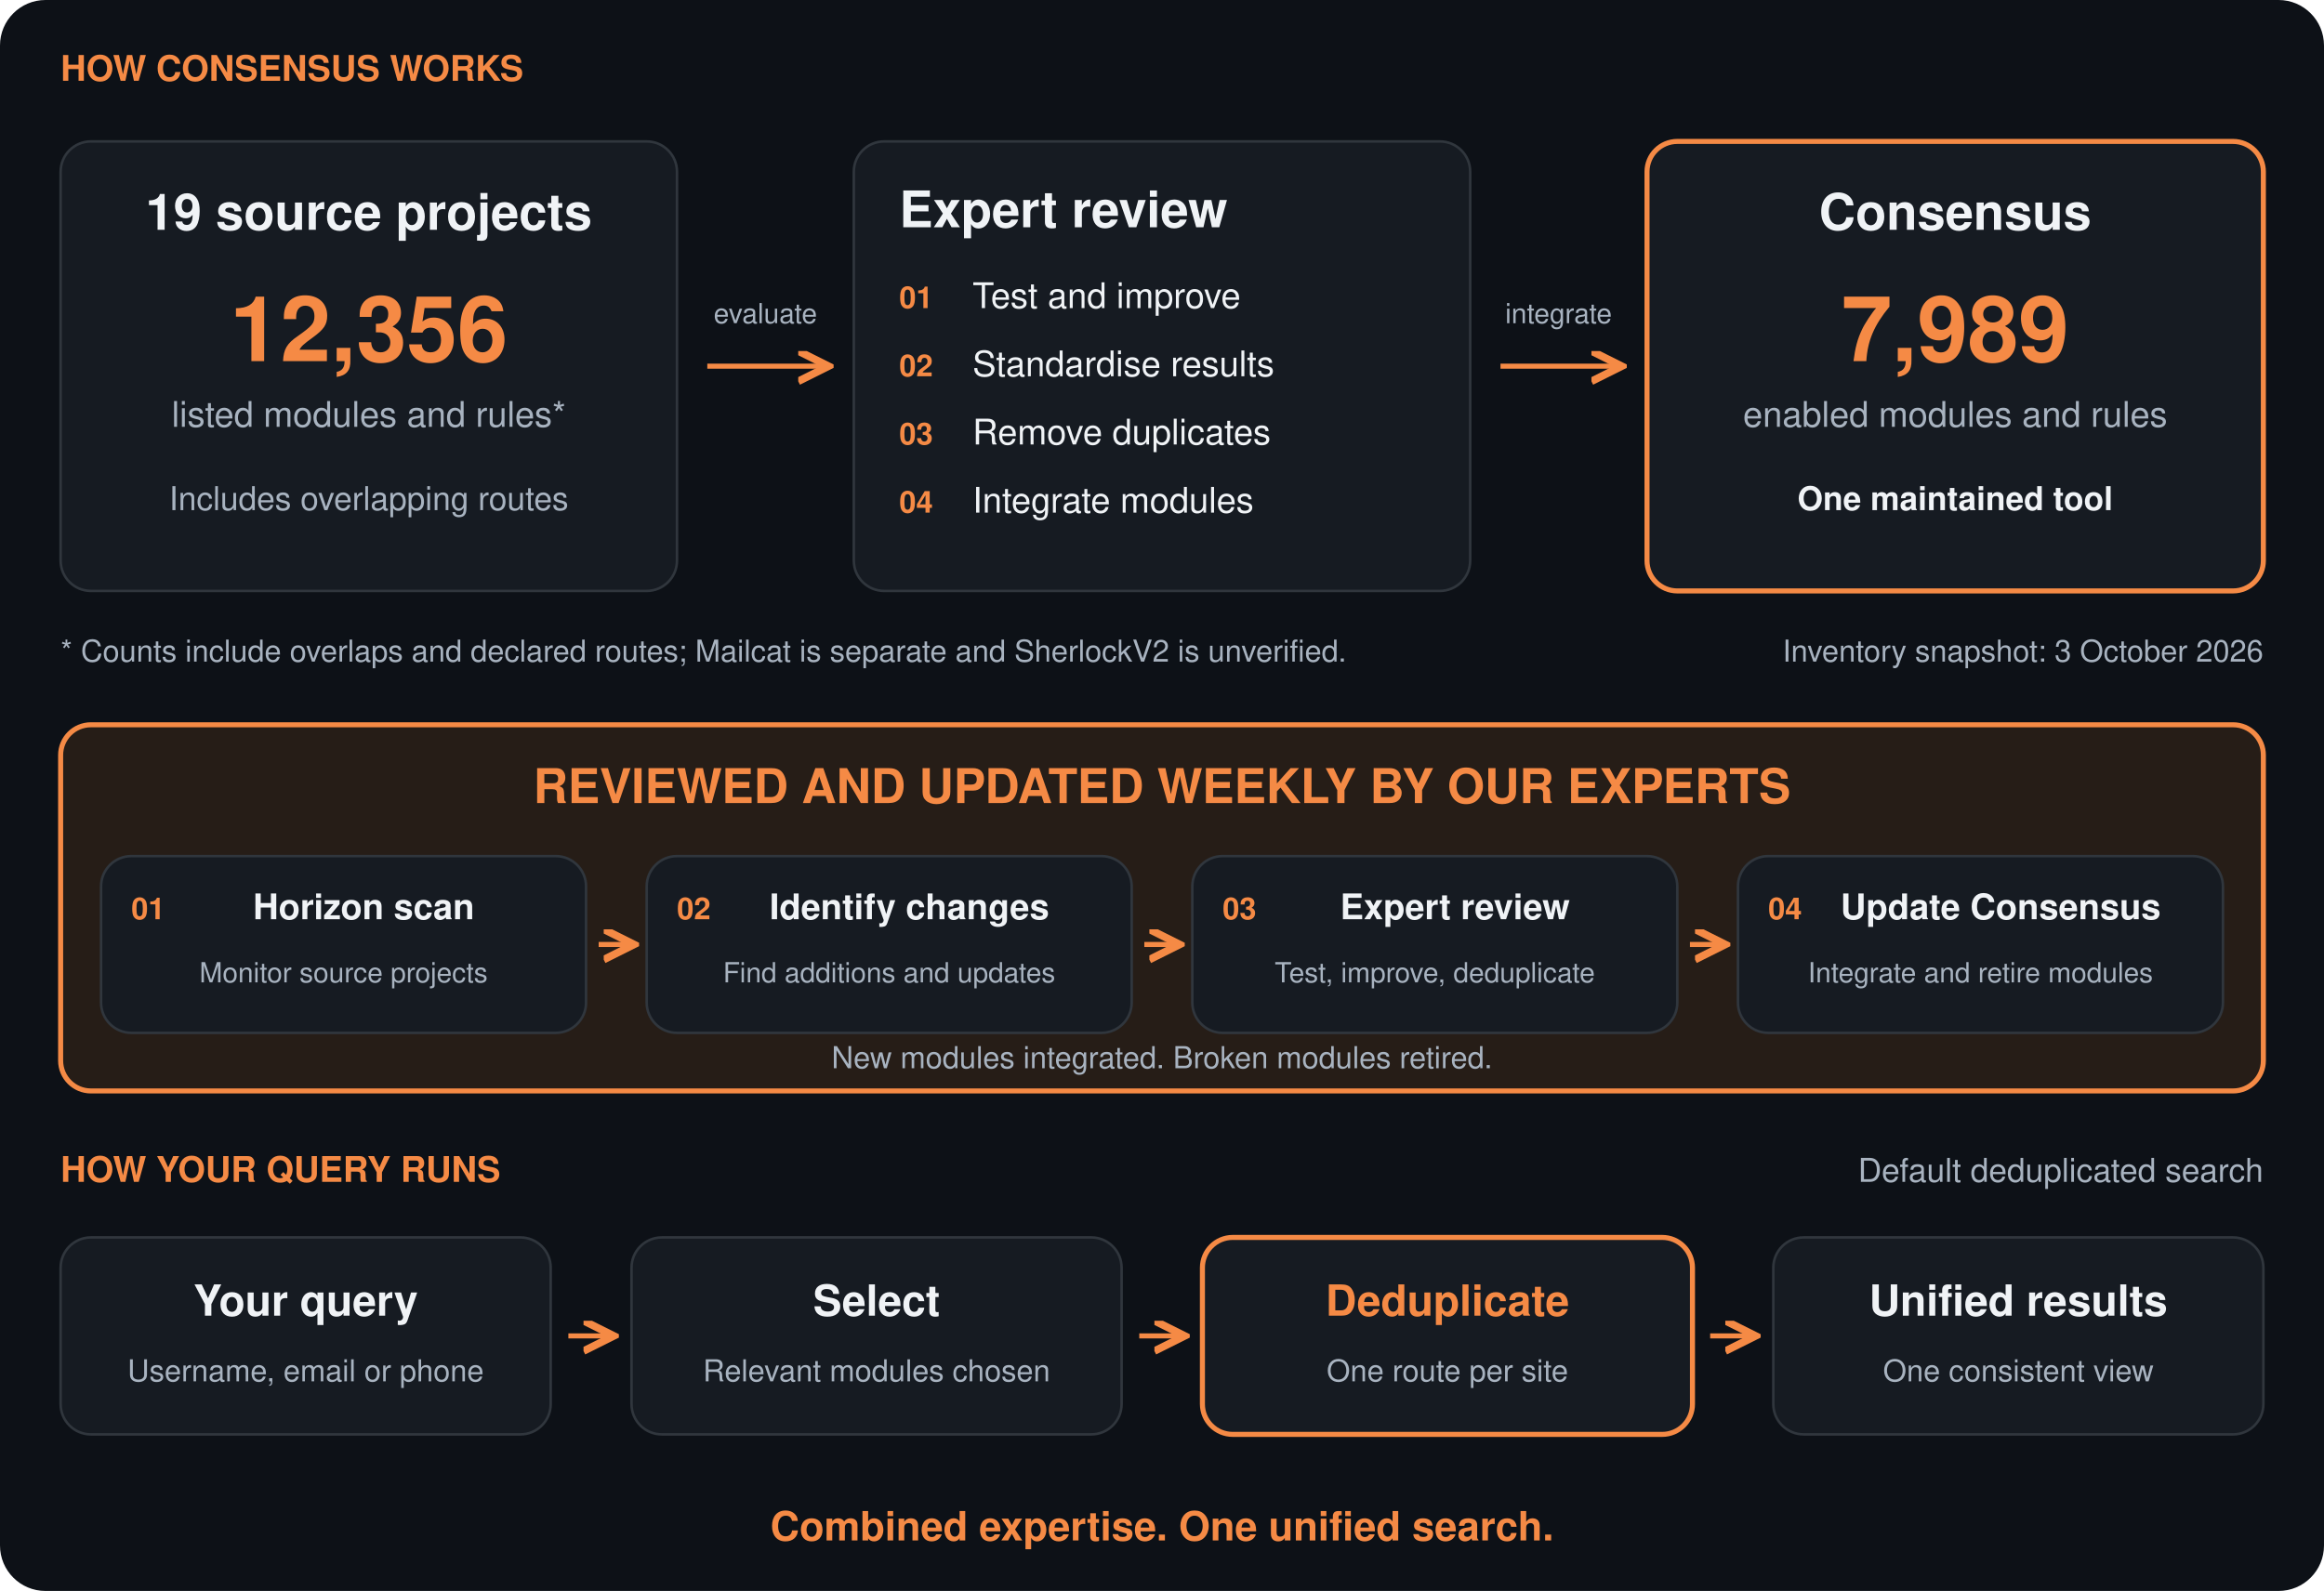
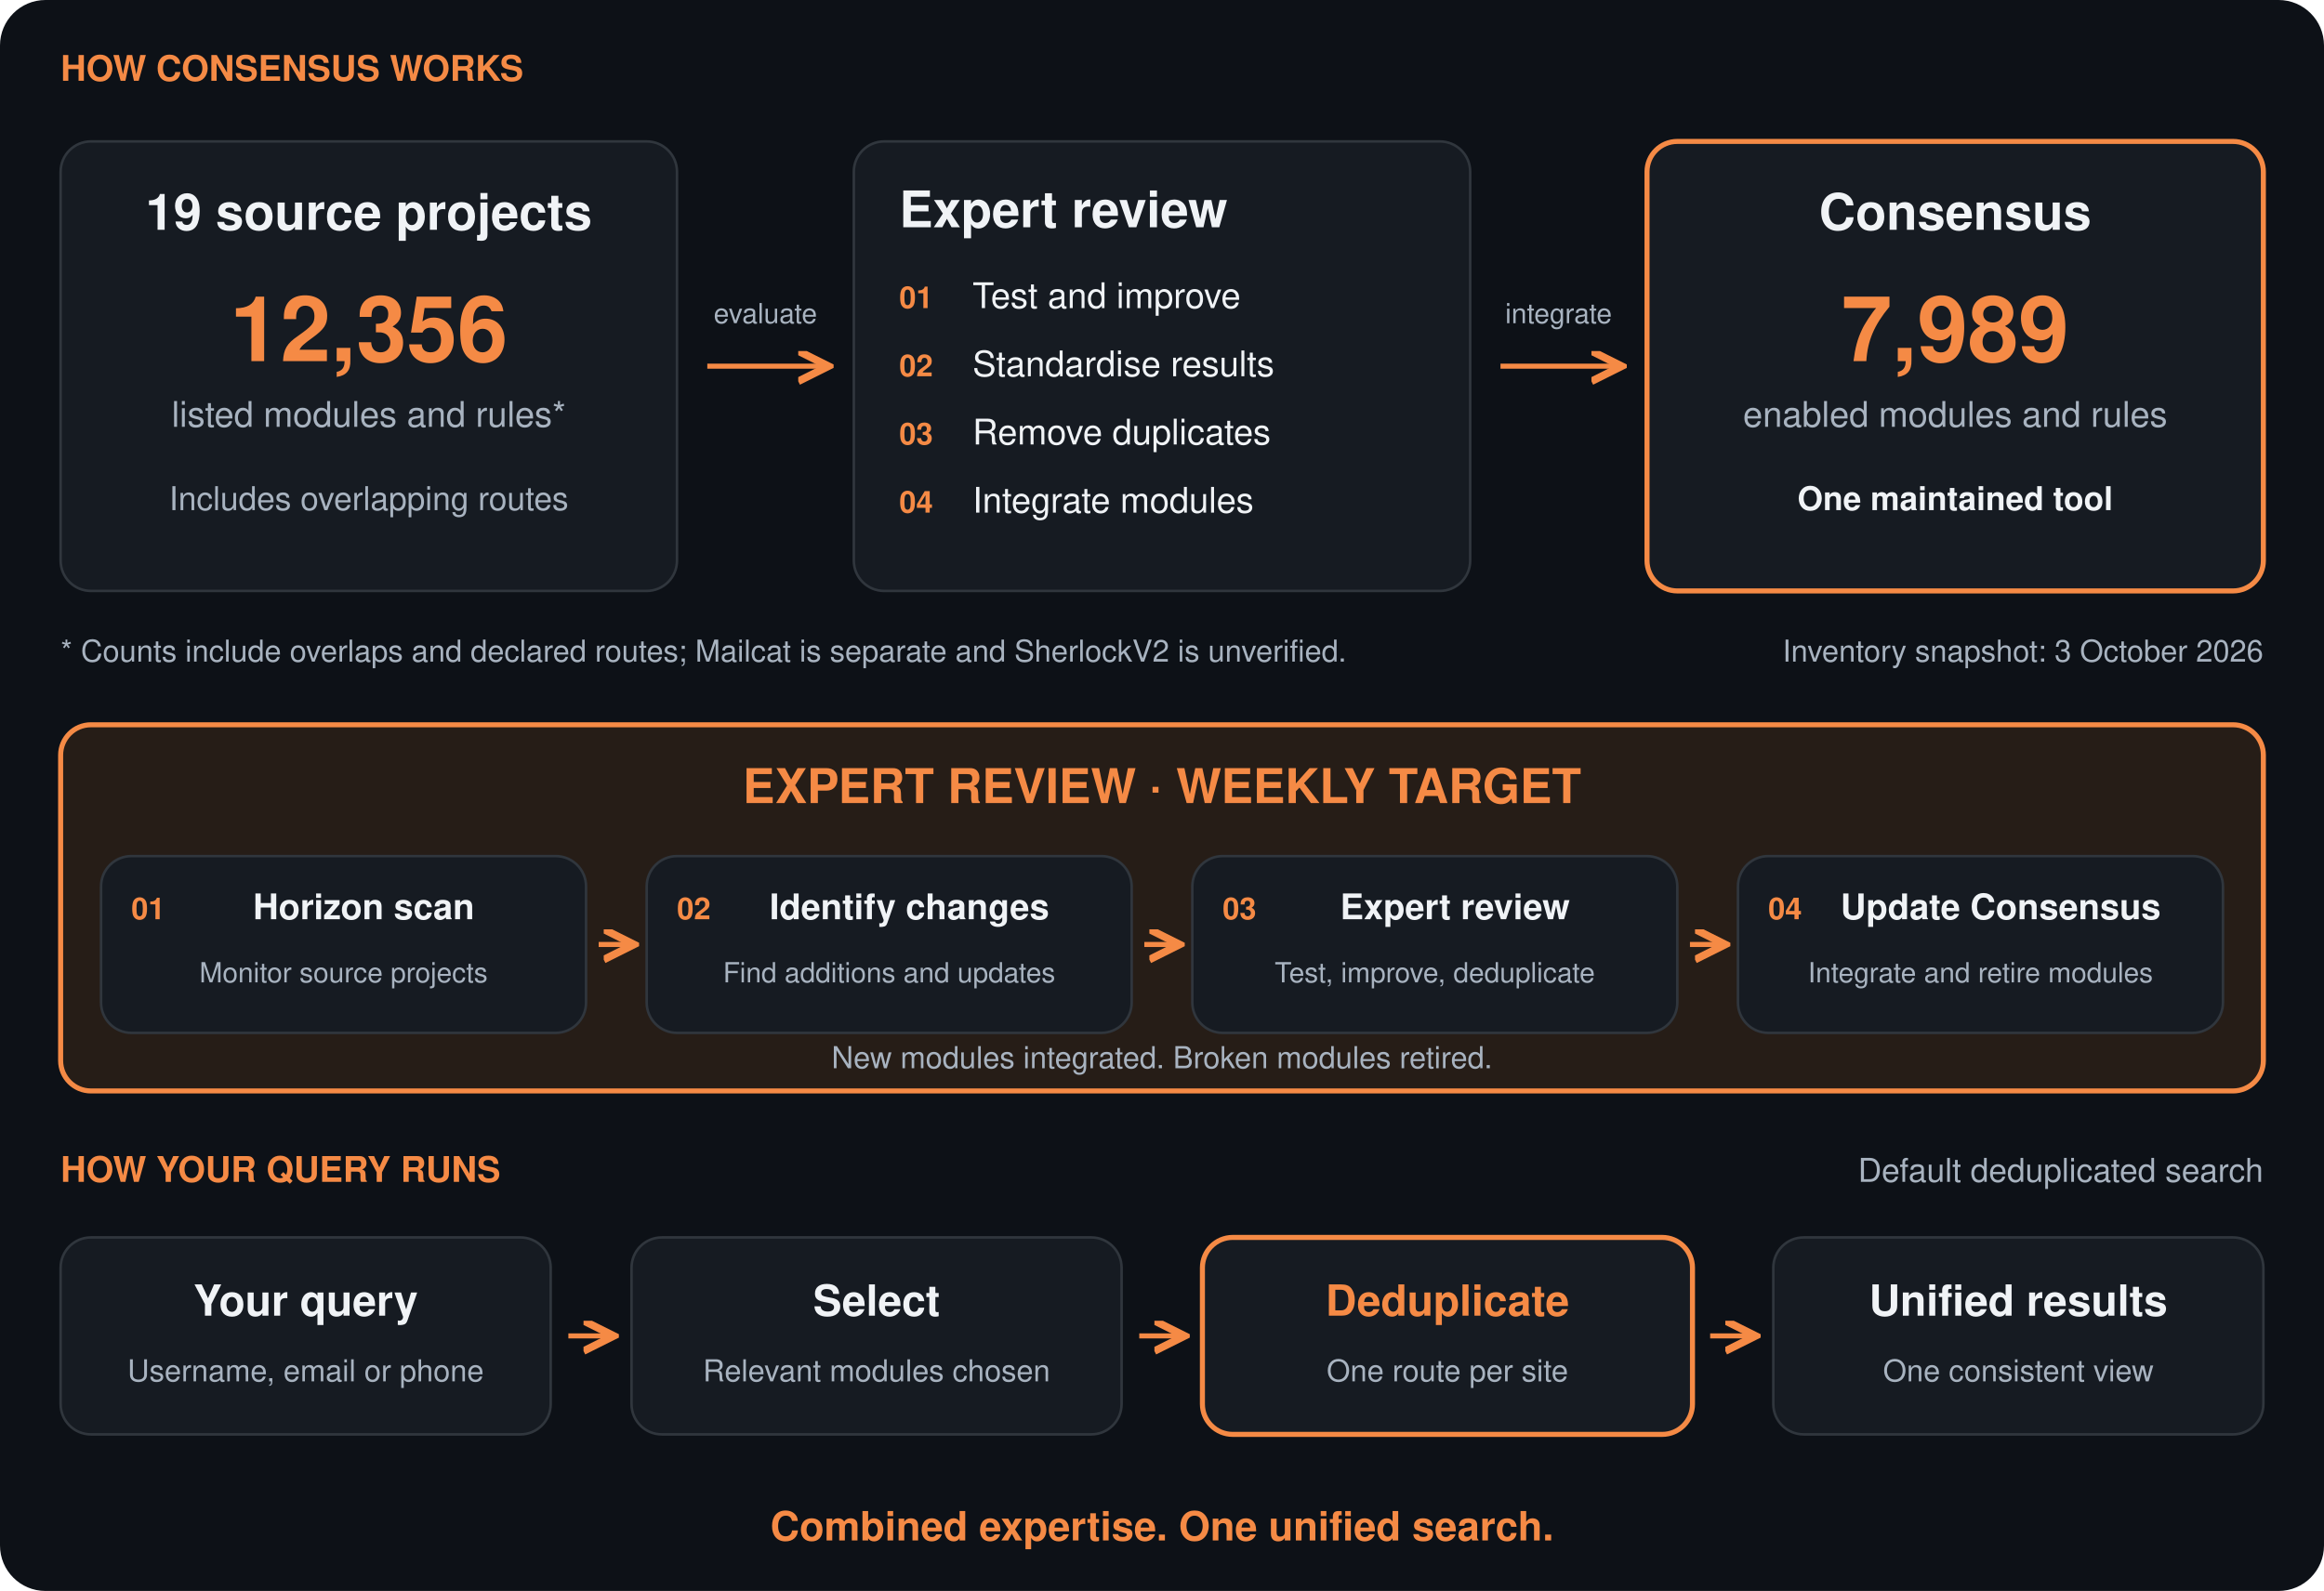
<svg xmlns="http://www.w3.org/2000/svg" width="920" height="630" viewBox="0 0 920 630" role="img" aria-labelledby="title desc">
  <rect width="920" height="630" rx="18" fill="#0d1117" />
  <defs>
    <marker id="arrow" markerWidth="7" markerHeight="7" refX="5" refY="3" orient="auto">
      <path d="M0 0L6 3L0 6" fill="none" stroke="#f58a45" stroke-width="1.5" />
    </marker>
  </defs>
  <g font-family="Segoe UI, Helvetica, Arial, sans-serif">
    <text x="24" y="32" font-size="14" fill="#f58a45" font-weight="700" text-anchor="start">HOW CONSENSUS WORKS</text>
    <rect x="24" y="56" width="244" height="178" rx="12" fill="#161b22" stroke="#30363d" stroke-width="1" />
    <rect x="338" y="56" width="244" height="178" rx="12" fill="#161b22" stroke="#30363d" stroke-width="1" />
    <rect x="652" y="56" width="244" height="178" rx="12" fill="#161b22" stroke="#f58a45" stroke-width="2" />
    <text x="146" y="91" font-size="20" fill="#f0f3f6" font-weight="650" text-anchor="middle">19 source projects</text>
    <text x="146" y="143" font-size="36" fill="#f58a45" font-weight="700" text-anchor="middle">12,356</text>
    <text x="146" y="169" font-size="14" fill="#a8b3c0" font-weight="400" text-anchor="middle">listed modules and rules*</text>
    <text x="146" y="202" font-size="13" fill="#a8b3c0" font-weight="400" text-anchor="middle">Includes overlapping routes</text>
    <text x="356" y="90" font-size="20" fill="#f0f3f6" font-weight="650" text-anchor="start">Expert review</text>
    <text x="356" y="122" font-size="12" fill="#f58a45" font-weight="700" text-anchor="start">01</text>
    <text x="385" y="122" font-size="14" fill="#f0f3f6" font-weight="400" text-anchor="start">Test and improve</text>
    <text x="356" y="149" font-size="12" fill="#f58a45" font-weight="700" text-anchor="start">02</text>
    <text x="385" y="149" font-size="14" fill="#f0f3f6" font-weight="400" text-anchor="start">Standardise results</text>
    <text x="356" y="176" font-size="12" fill="#f58a45" font-weight="700" text-anchor="start">03</text>
    <text x="385" y="176" font-size="14" fill="#f0f3f6" font-weight="400" text-anchor="start">Remove duplicates</text>
    <text x="356" y="203" font-size="12" fill="#f58a45" font-weight="700" text-anchor="start">04</text>
    <text x="385" y="203" font-size="14" fill="#f0f3f6" font-weight="400" text-anchor="start">Integrate modules</text>
    <text x="774" y="91" font-size="20" fill="#f0f3f6" font-weight="650" text-anchor="middle">Consensus</text>
    <text x="774" y="143" font-size="36" fill="#f58a45" font-weight="700" text-anchor="middle">7,989</text>
    <text x="774" y="169" font-size="14" fill="#a8b3c0" font-weight="400" text-anchor="middle">enabled modules and rules</text>
    <text x="774" y="202" font-size="13" fill="#f0f3f6" font-weight="600" text-anchor="middle">One maintained tool</text>
    <path d="M280 145L326 145" fill="none" stroke="#f58a45" stroke-width="2" marker-end="url(#arrow)" />
    <text x="303" y="128" font-size="11" fill="#a8b3c0" font-weight="400" text-anchor="middle">evaluate</text>
    <path d="M594 145L640 145" fill="none" stroke="#f58a45" stroke-width="2" marker-end="url(#arrow)" />
    <text x="617" y="128" font-size="11" fill="#a8b3c0" font-weight="400" text-anchor="middle">integrate</text>
    <text x="24" y="262" font-size="12" fill="#a8b3c0" font-weight="400" text-anchor="start">* Counts include overlaps and declared routes; Mailcat is separate and SherlockV2 is unverified.</text>
    <text x="896" y="262" font-size="12" fill="#a8b3c0" font-weight="400" text-anchor="end">Inventory snapshot: 3 October 2026</text>
    <rect x="24" y="287" width="872" height="145" rx="12" fill="#261d17" stroke="#f58a45" stroke-width="2" />
-     <text x="460" y="318" font-size="19" fill="#f58a45" font-weight="700" text-anchor="middle">REVIEWED AND UPDATED WEEKLY BY OUR EXPERTS</text>
+     <text x="460" y="318" font-size="19" fill="#f58a45" font-weight="700" text-anchor="middle">EXPERT REVIEW · WEEKLY TARGET</text>
    <rect x="40" y="339" width="192" height="70" rx="12" fill="#161b22" stroke="#30363d" stroke-width="1" />
    <text x="52" y="364" font-size="12" fill="#f58a45" font-weight="700" text-anchor="start">01</text>
    <text x="144" y="364" font-size="14" fill="#f0f3f6" font-weight="600" text-anchor="middle">Horizon scan</text>
    <text x="136" y="389" font-size="11" fill="#a8b3c0" font-weight="400" text-anchor="middle">Monitor source projects</text>
    <path d="M237 374L249 374" fill="none" stroke="#f58a45" stroke-width="2" marker-end="url(#arrow)" />
    <rect x="256" y="339" width="192" height="70" rx="12" fill="#161b22" stroke="#30363d" stroke-width="1" />
    <text x="268" y="364" font-size="12" fill="#f58a45" font-weight="700" text-anchor="start">02</text>
    <text x="360" y="364" font-size="14" fill="#f0f3f6" font-weight="600" text-anchor="middle">Identify changes</text>
    <text x="352" y="389" font-size="11" fill="#a8b3c0" font-weight="400" text-anchor="middle">Find additions and updates</text>
    <path d="M453 374L465 374" fill="none" stroke="#f58a45" stroke-width="2" marker-end="url(#arrow)" />
    <rect x="472" y="339" width="192" height="70" rx="12" fill="#161b22" stroke="#30363d" stroke-width="1" />
    <text x="484" y="364" font-size="12" fill="#f58a45" font-weight="700" text-anchor="start">03</text>
    <text x="576" y="364" font-size="14" fill="#f0f3f6" font-weight="600" text-anchor="middle">Expert review</text>
    <text x="568" y="389" font-size="11" fill="#a8b3c0" font-weight="400" text-anchor="middle">Test, improve, deduplicate</text>
    <path d="M669 374L681 374" fill="none" stroke="#f58a45" stroke-width="2" marker-end="url(#arrow)" />
    <rect x="688" y="339" width="192" height="70" rx="12" fill="#161b22" stroke="#30363d" stroke-width="1" />
    <text x="700" y="364" font-size="12" fill="#f58a45" font-weight="700" text-anchor="start">04</text>
    <text x="792" y="364" font-size="14" fill="#f0f3f6" font-weight="600" text-anchor="middle">Update Consensus</text>
    <text x="784" y="389" font-size="11" fill="#a8b3c0" font-weight="400" text-anchor="middle">Integrate and retire modules</text>
    <text x="460" y="423" font-size="12" fill="#a8b3c0" font-weight="400" text-anchor="middle">New modules integrated. Broken modules retired.</text>
    <text x="24" y="468" font-size="14" fill="#f58a45" font-weight="700" text-anchor="start">HOW YOUR QUERY RUNS</text>
    <text x="896" y="468" font-size="13" fill="#a8b3c0" font-weight="400" text-anchor="end">Default deduplicated search</text>
    <rect x="24" y="490" width="194" height="78" rx="12" fill="#161b22" stroke="#30363d" stroke-width="1" />
    <text x="121" y="521" font-size="17" fill="#f0f3f6" font-weight="600" text-anchor="middle">Your query</text>
    <text x="121" y="547" font-size="12" fill="#a8b3c0" font-weight="400" text-anchor="middle">Username, email or phone</text>
    <path d="M225 529L241 529" fill="none" stroke="#f58a45" stroke-width="2" marker-end="url(#arrow)" />
    <rect x="250" y="490" width="194" height="78" rx="12" fill="#161b22" stroke="#30363d" stroke-width="1" />
    <text x="347" y="521" font-size="17" fill="#f0f3f6" font-weight="600" text-anchor="middle">Select</text>
    <text x="347" y="547" font-size="12" fill="#a8b3c0" font-weight="400" text-anchor="middle">Relevant modules chosen</text>
    <path d="M451 529L467 529" fill="none" stroke="#f58a45" stroke-width="2" marker-end="url(#arrow)" />
    <rect x="476" y="490" width="194" height="78" rx="12" fill="#161b22" stroke="#f58a45" stroke-width="2" />
    <text x="573" y="521" font-size="17" fill="#f58a45" font-weight="600" text-anchor="middle">Deduplicate</text>
    <text x="573" y="547" font-size="12" fill="#a8b3c0" font-weight="400" text-anchor="middle">One route per site</text>
    <path d="M677 529L693 529" fill="none" stroke="#f58a45" stroke-width="2" marker-end="url(#arrow)" />
    <rect x="702" y="490" width="194" height="78" rx="12" fill="#161b22" stroke="#30363d" stroke-width="1" />
    <text x="799" y="521" font-size="17" fill="#f0f3f6" font-weight="600" text-anchor="middle">Unified results</text>
    <text x="799" y="547" font-size="12" fill="#a8b3c0" font-weight="400" text-anchor="middle">One consistent view</text>
    <text x="460" y="610" font-size="16" fill="#f58a45" font-weight="600" text-anchor="middle">Combined expertise. One unified search.</text>
  </g>
</svg>
